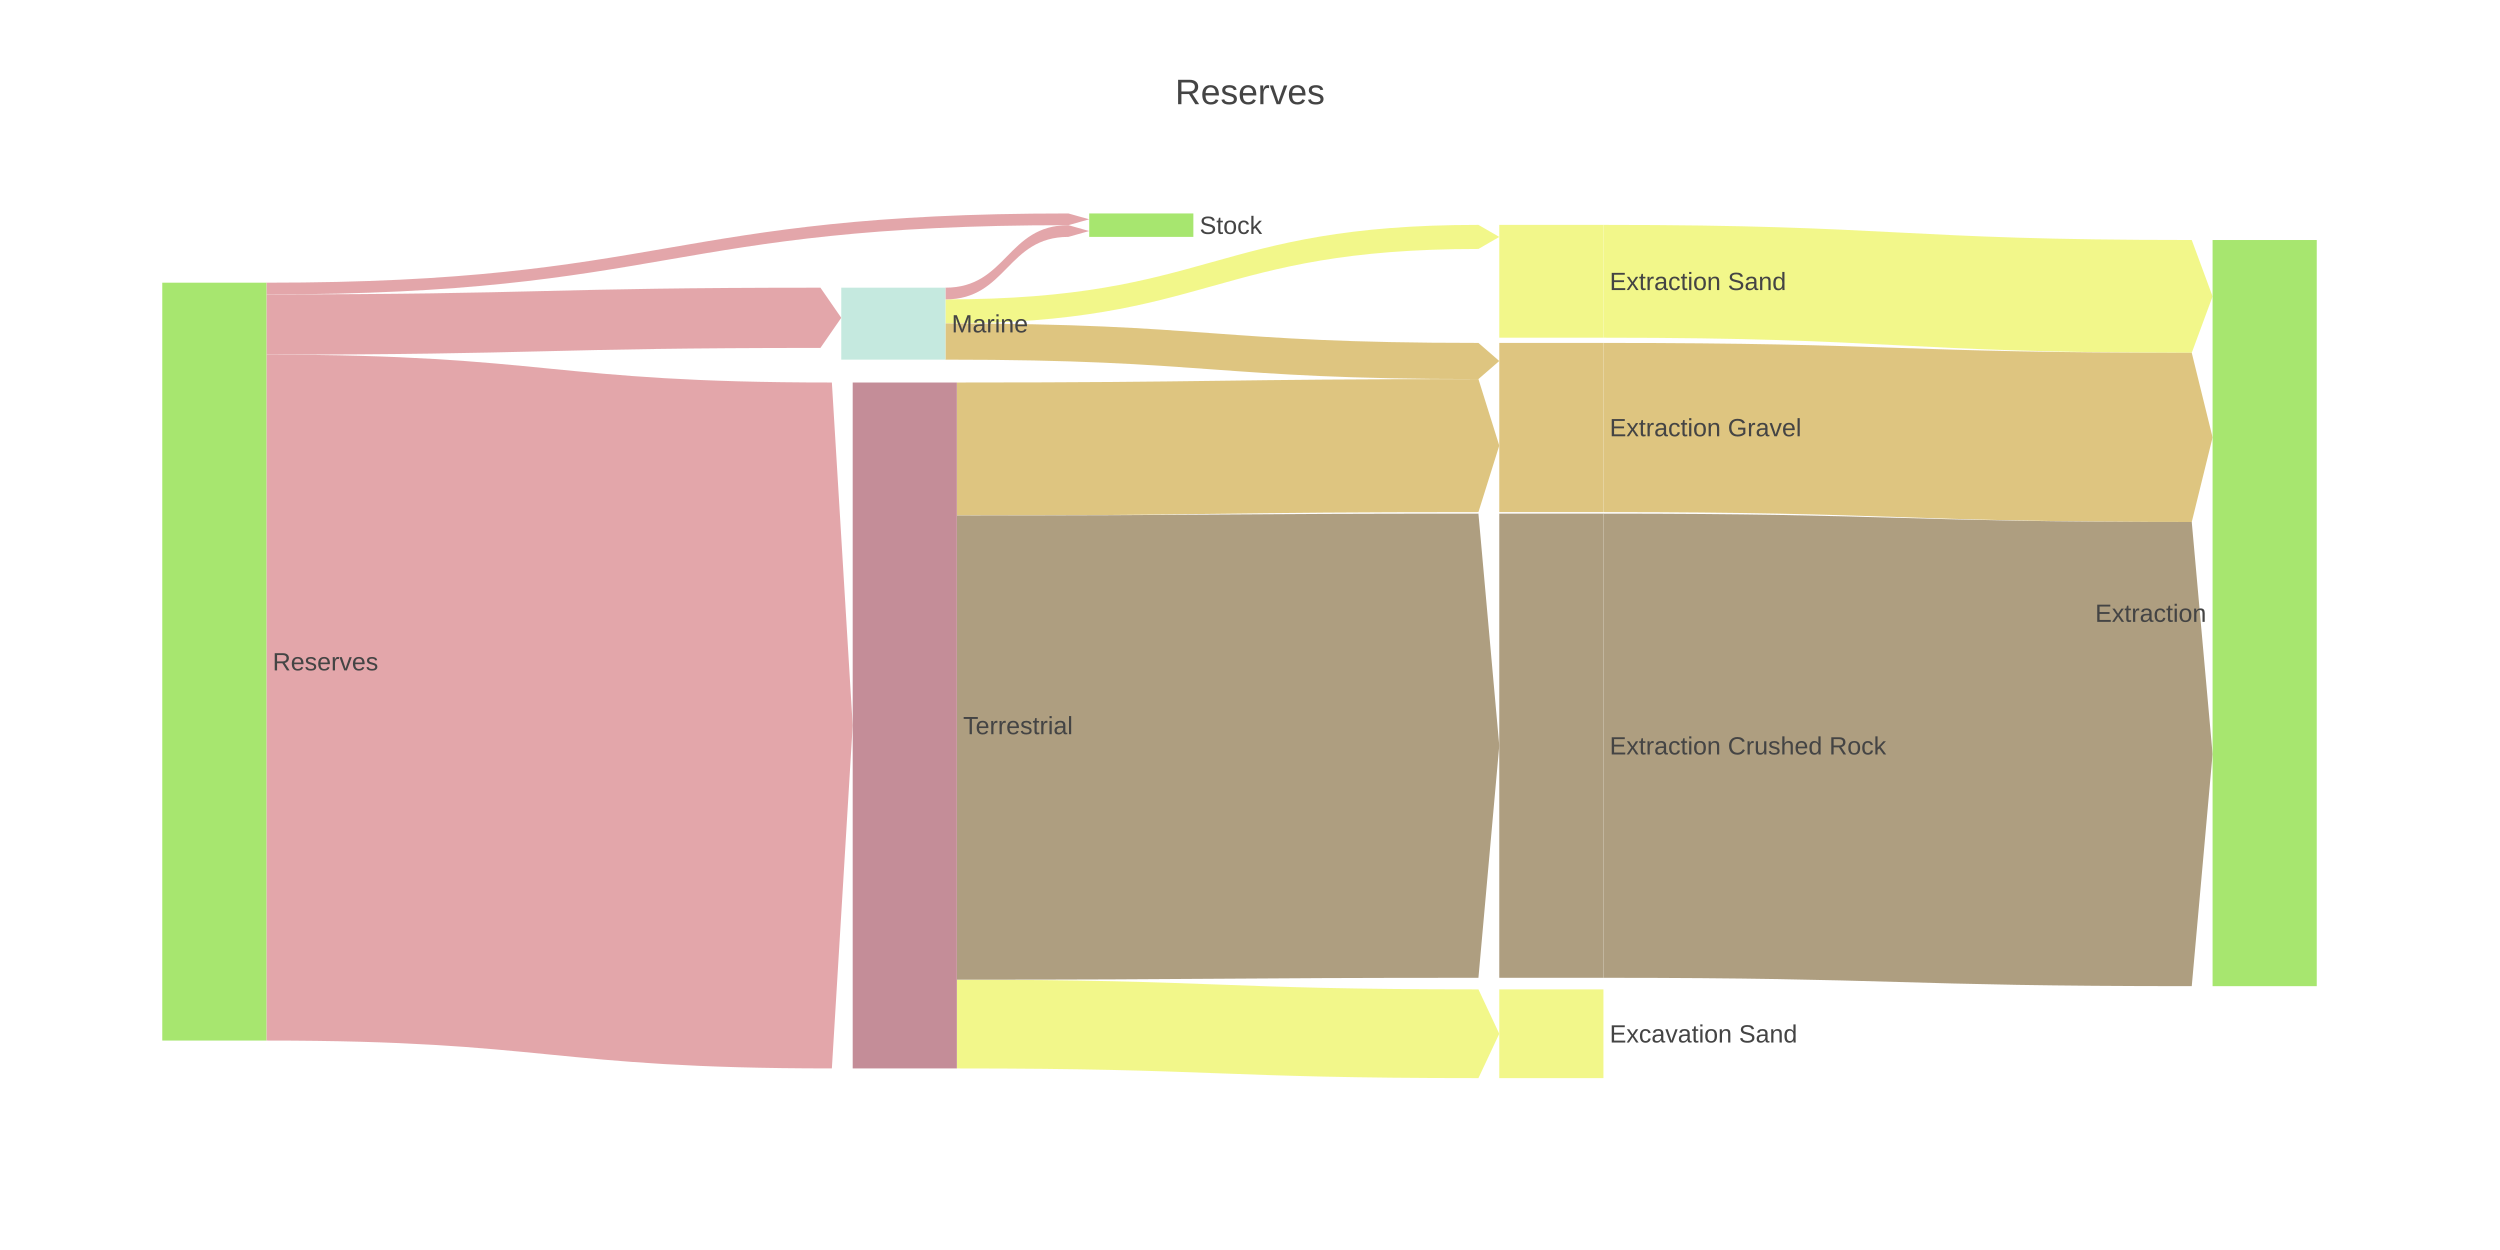
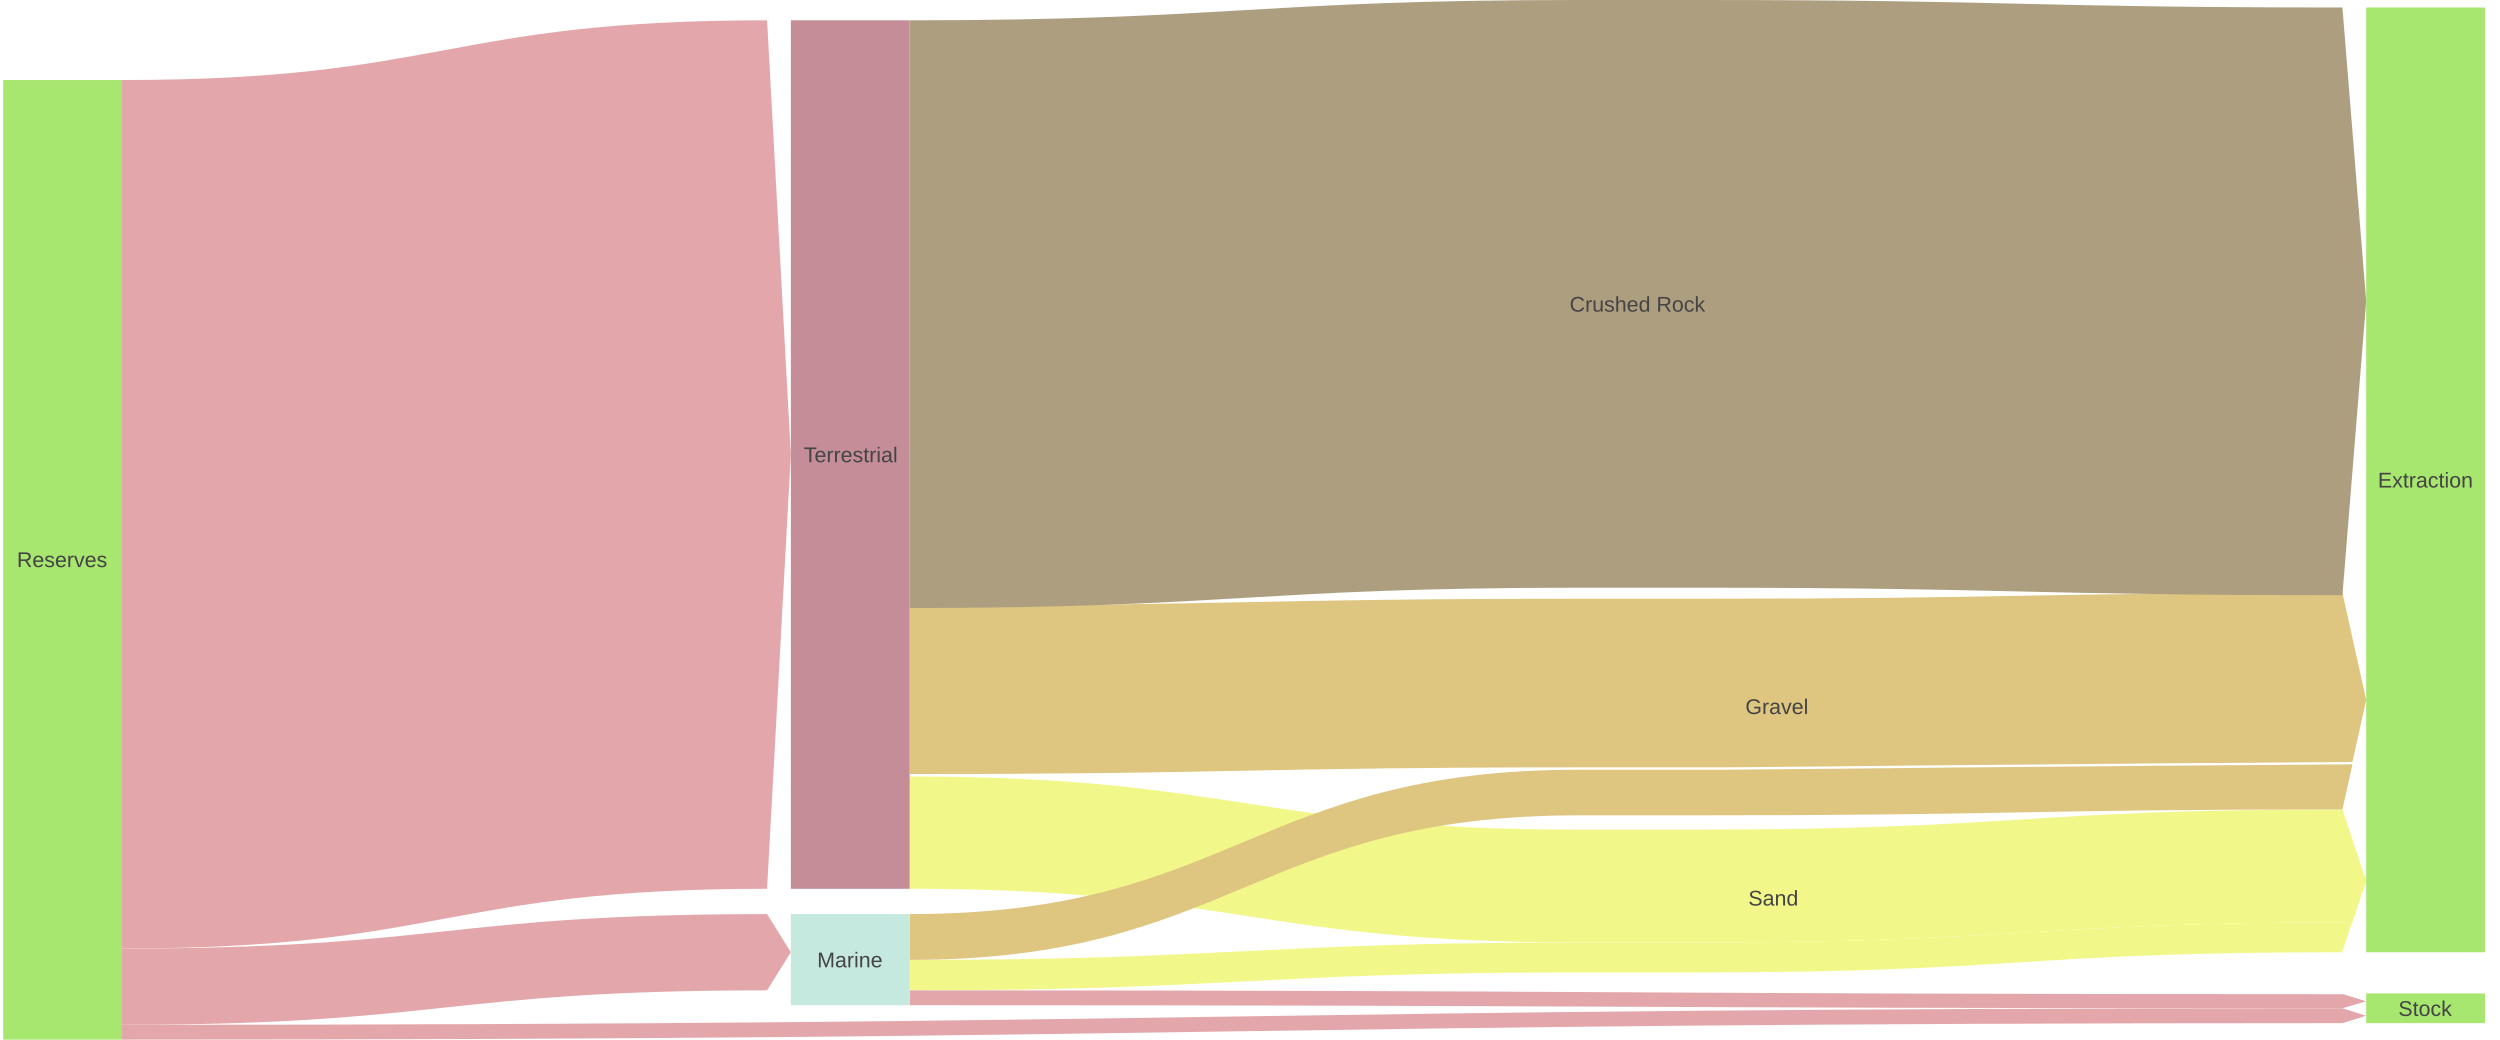
- <svg xmlns="http://www.w3.org/2000/svg" class="main-svg" width="1200" height="600" style="" viewBox="0 0 1200 600">
-   <rect x="0" y="0" width="1200" height="600" style="fill: rgb(255, 255, 255); fill-opacity: 1;" />
-   <defs id="defs-2c58c0">
-     <g class="clips" />
-     <g class="gradients" />
-     <g class="patterns" />
+ <svg xmlns="http://www.w3.org/2000/svg" class="main-svg" width="1051.856" height="437.422" viewBox="0 0 1051.856 437.422" version="1.1" id="svg33588">
+   <defs id="defs-09aa02">
+     <g class="clips" id="g33456" />
+     <g class="gradients" id="g33458" />
+     <g class="patterns" id="g33460" />
  </defs>
-   <g class="bglayer" />
-   <g class="layer-below">
-     <g class="imagelayer" />
-     <g class="shapelayer" />
-   </g>
-   <g class="cartesianlayer" />
-   <g class="polarlayer" />
-   <g class="smithlayer" />
-   <g class="ternarylayer" />
-   <g class="geolayer" />
-   <g class="funnelarealayer" />
-   <g class="pielayer" />
-   <g class="iciclelayer" />
-   <g class="treemaplayer" />
-   <g class="sunburstlayer" />
-   <g class="glimages" />
-   <g class="sankey" style="box-sizing: content-box; position: absolute; left: 0px; shape-rendering: geometricprecision; pointer-events: auto;" transform="translate(80,100)matrix(1 0 0 1 0 0)">
-     <g class="sankey-links" style="fill: none;">
-       <path class="sankey-link" style="stroke: rgb(68, 68, 68); stroke-opacity: 1; fill: rgb(242, 247, 138); fill-opacity: 1; stroke-width: 0px; opacity: 1;" d="M379.296,370.251C504.472,370.251 504.472,374.904 629.648,374.904L639.648,396.201L629.648,417.497C504.472,417.497 504.472,412.845 379.296,412.845Z" />
-       <path class="sankey-link" style="stroke: rgb(68, 68, 68); stroke-opacity: 1; fill: rgb(222, 197, 128); fill-opacity: 1; stroke-width: 0px; opacity: 1;" d="M379.296,83.607C504.472,83.607 504.472,81.961 629.648,81.961L639.648,113.884L629.648,145.807C504.472,145.807 504.472,147.452 379.296,147.452Z" />
-       <path class="sankey-link" style="stroke: rgb(68, 68, 68); stroke-opacity: 1; fill: rgb(174, 158, 128); fill-opacity: 1; stroke-width: 0px; opacity: 1;" d="M379.296,147.452C504.472,147.452 504.472,146.543 629.648,146.543L639.648,257.942L629.648,369.342C504.472,369.342 504.472,370.251 379.296,370.251Z" />
-       <path class="sankey-link" style="stroke: rgb(68, 68, 68); stroke-opacity: 1; fill: rgb(242, 247, 138); fill-opacity: 1; stroke-width: 0px; opacity: 1;" d="M373.803,43.714C501.725,43.714 501.725,7.944 629.648,7.944L639.648,13.721L629.648,19.498C501.725,19.498 501.725,55.268 373.803,55.268Z" />
-       <path class="sankey-link" style="stroke: rgb(68, 68, 68); stroke-opacity: 1; fill: rgb(222, 197, 128); fill-opacity: 1; stroke-width: 0px; opacity: 1;" d="M373.803,55.268C501.725,55.268 501.725,64.602 629.648,64.602L639.648,73.281L629.648,81.961C501.725,81.961 501.725,72.628 373.803,72.628Z" />
-       <path class="sankey-link" style="stroke: rgb(68, 68, 68); stroke-opacity: 1; fill: rgb(242, 247, 138); fill-opacity: 1; stroke-width: 0px; opacity: 1;" d="M689.648,7.944C830.845,7.944 830.845,15.207 972.042,15.207L982.042,42.281L972.042,69.354C830.845,69.354 830.845,62.091 689.648,62.091Z" />
-       <path class="sankey-link" style="stroke: rgb(68, 68, 68); stroke-opacity: 1; fill: rgb(222, 197, 128); fill-opacity: 1; stroke-width: 0px; opacity: 1;" d="M689.648,64.602C830.845,64.602 830.845,69.354 972.042,69.354L982.042,109.957L972.042,150.559C830.845,150.559 830.845,145.807 689.648,145.807Z" />
-       <path class="sankey-link" style="stroke: rgb(68, 68, 68); stroke-opacity: 1; fill: rgb(174, 158, 128); fill-opacity: 1; stroke-width: 0px; opacity: 1;" d="M689.648,146.543C830.845,146.543 830.845,150.559 972.042,150.559L982.042,261.959L972.042,373.358C830.845,373.358 830.845,369.342 689.648,369.342Z" />
-       <path class="sankey-link" style="stroke: rgb(68, 68, 68); stroke-opacity: 1; fill: rgb(227, 166, 170); fill-opacity: 1; stroke-width: 0px; opacity: 1;" d="M47.887,70.233C183.592,70.233 183.592,83.607 319.296,83.607L329.296,248.226L319.296,412.845C183.592,412.845 183.592,399.47 47.887,399.47Z" />
-       <path class="sankey-link" style="stroke: rgb(68, 68, 68); stroke-opacity: 1; fill: rgb(227, 166, 170); fill-opacity: 1; stroke-width: 0px; opacity: 1;" d="M47.887,41.319C180.845,41.319 180.845,38.086 313.803,38.086L323.803,52.543L313.803,67C180.845,67 180.845,70.233 47.887,70.233Z" />
-       <path class="sankey-link" style="stroke: rgb(68, 68, 68); stroke-opacity: 1; fill: rgb(227, 166, 170); fill-opacity: 1; stroke-width: 0px; opacity: 1;" d="M47.887,35.691C240.352,35.691 240.352,2.454 432.817,2.454L442.817,5.268L432.817,8.082C240.352,8.082 240.352,41.319 47.887,41.319Z" />
-       <path class="sankey-link" style="stroke: rgb(68, 68, 68); stroke-opacity: 1; fill: rgb(227, 166, 170); fill-opacity: 1; stroke-width: 0px; opacity: 1;" d="M373.803,38.086C403.31,38.086 403.31,8.082 432.817,8.082L442.817,10.896L432.817,13.71C403.31,13.71 403.31,43.714 373.803,43.714Z" />
-     </g>
-     <g class="sankey-node-set" style="cursor: move;">
-       <g class="sankey-node" transform="translate(329.296,83.607)" style="opacity: 1;">
-         <rect class="node-rect" width="50" height="329.237" style="stroke-width: 0px; stroke: rgb(68, 68, 68); stroke-opacity: 1; fill: rgb(196, 141, 152); fill-opacity: 1;" />
-         <text class="node-label" style="cursor: default; font-family: TOBESTRIPPEDOpen SansTOBESTRIPPED, verdana, arial, sans-serif; font-size: 12px; fill: rgb(68, 68, 68); fill-opacity: 1; white-space: pre; text-shadow: rgb(255, 255, 255) 1px 1px 1px, rgb(255, 255, 255) -1px -1px 1px, rgb(255, 255, 255) 1px -1px 1px, rgb(255, 255, 255) -1px 1px 1px;" data-notex="1" x="0" y="0" text-anchor="start" transform="translate(53,168.8187)">Terrestrial</text>
-       </g>
-       <g class="sankey-node" transform="translate(323.803,38.086)" style="opacity: 1;">
-         <rect class="node-rect" width="50" height="34.542" style="stroke-width: 0px; stroke: rgb(68, 68, 68); stroke-opacity: 1; fill: rgb(197, 233, 223); fill-opacity: 1;" />
-         <text class="node-label" style="cursor: default; font-family: TOBESTRIPPEDOpen SansTOBESTRIPPED, verdana, arial, sans-serif; font-size: 12px; fill: rgb(68, 68, 68); fill-opacity: 1; white-space: pre; text-shadow: rgb(255, 255, 255) 1px 1px 1px, rgb(255, 255, 255) -1px -1px 1px, rgb(255, 255, 255) 1px -1px 1px, rgb(255, 255, 255) -1px 1px 1px;" data-notex="1" x="0" y="0" text-anchor="start" transform="translate(53,21.47077)">Marine</text>
-       </g>
-       <g class="sankey-node" transform="translate(639.648,7.944)" style="opacity: 1;">
-         <rect class="node-rect" width="50" height="54.147" style="stroke-width: 0px; stroke: rgb(68, 68, 68); stroke-opacity: 1; fill: rgb(242, 247, 138); fill-opacity: 1;" />
-         <text class="node-label" style="cursor: default; font-family: TOBESTRIPPEDOpen SansTOBESTRIPPED, verdana, arial, sans-serif; font-size: 12px; fill: rgb(68, 68, 68); fill-opacity: 1; white-space: pre; text-shadow: rgb(255, 255, 255) 1px 1px 1px, rgb(255, 255, 255) -1px -1px 1px, rgb(255, 255, 255) 1px -1px 1px, rgb(255, 255, 255) -1px 1px 1px;" data-notex="1" x="0" y="0" text-anchor="start" transform="translate(53,31.27359)">Extraction Sand</text>
-       </g>
-       <g class="sankey-node" transform="translate(639.648,64.602)" style="opacity: 1;">
-         <rect class="node-rect" width="50" height="81.205" style="stroke-width: 0px; stroke: rgb(68, 68, 68); stroke-opacity: 1; fill: rgb(222, 197, 128); fill-opacity: 1;" />
-         <text class="node-label" style="cursor: default; font-family: TOBESTRIPPEDOpen SansTOBESTRIPPED, verdana, arial, sans-serif; font-size: 12px; fill: rgb(68, 68, 68); fill-opacity: 1; white-space: pre; text-shadow: rgb(255, 255, 255) 1px 1px 1px, rgb(255, 255, 255) -1px -1px 1px, rgb(255, 255, 255) 1px -1px 1px, rgb(255, 255, 255) -1px 1px 1px;" data-notex="1" x="0" y="0" text-anchor="start" transform="translate(53,44.80256)">Extraction Gravel</text>
-       </g>
-       <g class="sankey-node" transform="translate(639.648,146.543)" style="opacity: 1;">
-         <rect class="node-rect" width="50" height="222.799" style="stroke-width: 0px; stroke: rgb(68, 68, 68); stroke-opacity: 1; fill: rgb(174, 158, 128); fill-opacity: 1;" />
-         <text class="node-label" style="cursor: default; font-family: TOBESTRIPPEDOpen SansTOBESTRIPPED, verdana, arial, sans-serif; font-size: 12px; fill: rgb(68, 68, 68); fill-opacity: 1; white-space: pre; text-shadow: rgb(255, 255, 255) 1px 1px 1px, rgb(255, 255, 255) -1px -1px 1px, rgb(255, 255, 255) 1px -1px 1px, rgb(255, 255, 255) -1px 1px 1px;" data-notex="1" x="0" y="0" text-anchor="start" transform="translate(53,115.5995)">Extraction Crushed Rock</text>
-       </g>
-       <g class="sankey-node" transform="translate(-2.113,35.691)" style="opacity: 1;">
-         <rect class="node-rect" width="50" height="363.779" style="stroke-width: 0px; stroke: rgb(68, 68, 68); stroke-opacity: 1; fill: rgb(167, 230, 111); fill-opacity: 1;" />
-         <text class="node-label" style="cursor: default; font-family: TOBESTRIPPEDOpen SansTOBESTRIPPED, verdana, arial, sans-serif; font-size: 12px; fill: rgb(68, 68, 68); fill-opacity: 1; white-space: pre; text-shadow: rgb(255, 255, 255) 1px 1px 1px, rgb(255, 255, 255) -1px -1px 1px, rgb(255, 255, 255) 1px -1px 1px, rgb(255, 255, 255) -1px 1px 1px;" data-notex="1" x="0" y="0" text-anchor="start" transform="translate(53,186.0895)">Reserves</text>
-       </g>
-       <g class="sankey-node" transform="translate(639.648,374.904)" style="opacity: 1;">
-         <rect class="node-rect" width="50" height="42.593" style="stroke-width: 0px; stroke: rgb(68, 68, 68); stroke-opacity: 1; fill: rgb(242, 247, 138); fill-opacity: 1;" />
-         <text class="node-label" style="cursor: default; font-family: TOBESTRIPPEDOpen SansTOBESTRIPPED, verdana, arial, sans-serif; font-size: 12px; fill: rgb(68, 68, 68); fill-opacity: 1; white-space: pre; text-shadow: rgb(255, 255, 255) 1px 1px 1px, rgb(255, 255, 255) -1px -1px 1px, rgb(255, 255, 255) 1px -1px 1px, rgb(255, 255, 255) -1px 1px 1px;" data-notex="1" x="0" y="0" text-anchor="start" transform="translate(53,25.49661)">Excavation Sand</text>
-       </g>
-       <g class="sankey-node" transform="translate(982.042,15.207)" style="opacity: 1;">
-         <rect class="node-rect" width="50" height="358.151" style="stroke-width: 0px; stroke: rgb(68, 68, 68); stroke-opacity: 1; fill: rgb(167, 230, 111); fill-opacity: 1;" />
-         <text class="node-label" style="cursor: default; font-family: TOBESTRIPPEDOpen SansTOBESTRIPPED, verdana, arial, sans-serif; font-size: 12px; fill: rgb(68, 68, 68); fill-opacity: 1; white-space: pre; text-shadow: rgb(255, 255, 255) 1px 1px 1px, rgb(255, 255, 255) -1px -1px 1px, rgb(255, 255, 255) 1px -1px 1px, rgb(255, 255, 255) -1px 1px 1px;" data-notex="1" x="0" y="0" text-anchor="end" transform="translate(-3,183.2756)">Extraction</text>
-       </g>
-       <g class="sankey-node" transform="translate(442.817,2.454)" style="opacity: 1;">
-         <rect class="node-rect" width="50" height="11.255" style="stroke-width: 0px; stroke: rgb(68, 68, 68); stroke-opacity: 1; fill: rgb(167, 230, 111); fill-opacity: 1;" />
-         <text class="node-label" style="cursor: default; font-family: TOBESTRIPPEDOpen SansTOBESTRIPPED, verdana, arial, sans-serif; font-size: 12px; fill: rgb(68, 68, 68); fill-opacity: 1; white-space: pre; text-shadow: rgb(255, 255, 255) 1px 1px 1px, rgb(255, 255, 255) -1px -1px 1px, rgb(255, 255, 255) 1px -1px 1px, rgb(255, 255, 255) -1px 1px 1px;" data-notex="1" x="0" y="0" text-anchor="start" transform="translate(53,9.827744)">Stock</text>
-       </g>
-     </g>
-   </g>
-   <defs id="topdefs-2c58c0">
-     <g class="clips" />
+   <path id="path33493" style="fill:#f2f78a;fill-opacity:1;stroke:#444444;stroke-width:0px;stroke-opacity:1" class="sankey-link" d="m 382.742,326.684 v 47.273 c 135.704,0 145.809,22.59 281.514,22.59 0,0 0,0.002 0,0.002 h 49.895 l 0.002,-47.494 h -50.002 c -135.704,0 -145.704,-22.371 -281.408,-22.371 z m 331.41,22.371 v 47.494 h 0.104 0.002 c 135.07,0 141.635,-8.433 275.504,-8.512 l 5.801,-17.43 -10.002,-30.049 c -135.704,0 -135.704,8.496 -271.408,8.496 z" />
+   <path id="path33495" style="fill:#dec580;fill-opacity:1;stroke:#444444;stroke-width:0px;stroke-opacity:1" class="sankey-link" d="m 985.561,249.43 c -135.704,0 -135.704,2.49 -271.408,2.49 v 70.939 h 12.027 0.004 c 0,0 164.793,-1.673 263.586,-2.268 l 5.791,-26.098 z m -321.41,2.49 c -135.704,0 -145.704,2.902 -281.408,2.902 v 70.861 c 135.704,0 145.538,-2.824 281.242,-2.824 h 0.17 -0.004 50 v -70.939 z" />
+   <path id="path33497" style="fill:#ae9e80;fill-opacity:1;stroke:#444444;stroke-width:0px;stroke-opacity:1" class="sankey-link" d="m 664.151,5e-7 c -135.704,0 -145.704,8.541 -281.408,8.541 V 255.822 c 135.704,0 145.704,-8.541 281.408,-8.541 h 50 V 5e-7 Z m 50.002,0 V 247.281 c 135.704,0 135.704,3.148 271.408,3.148 l 10,-123.641 -10,-123.641 C 849.856,3.148 849.857,4.9999998e-7 714.153,5e-7 Z" />
+   <path id="path33499" style="fill:#f2f78a;fill-opacity:1;stroke:#444444;stroke-width:0px;stroke-opacity:1" class="sankey-link" d="m 989.653,388.037 c -133.869,0.079 -140.432,8.512 -275.502,8.512 v 12.602 c 135.592,-0.005 135.636,-8.496 271.303,-8.496 z m -325.397,8.51 c -135.704,0 -145.809,7.316 -281.514,7.316 v 12.824 c 135.704,0 145.704,-7.535 281.406,-7.535 h 0.002 49.893 v -12.604 h -49.787 z m 49.789,0.002 v 12.602 h 0.104 v -12.602 z" />
+   <path id="path33501" style="fill:#dec580;fill-opacity:1;stroke:#444444;stroke-width:0px;stroke-opacity:1" class="sankey-link" d="m 989.772,321.592 c -98.793,0.595 -263.586,2.268 -263.586,2.268 h -12.025 v 19.188 c 135.704,0 135.704,-2.488 271.408,-2.488 z m -325.787,2.268 c -135.704,0 -145.538,60.736 -281.242,60.736 v 19.268 c 135.704,0 145.704,-60.816 281.408,-60.816 l -9e-5,-19.188 z m 0.17,0 v 19.188 h 50.006 l -0.006,-19.188 h -0.004 z" />
+   <path class="sankey-link" style="fill:#e3a6aa;fill-opacity:1;stroke:#444444;stroke-width:0px;stroke-opacity:1" d="m 51.335,33.668 c 135.704,0 135.704,-25.128 271.408,-25.128 l 10,182.708 -10,182.708 c -135.704,0 -135.704,25.128 -271.408,25.128 z" id="path33509" />
+   <path class="sankey-link" style="fill:#e3a6aa;fill-opacity:1;stroke:#444444;stroke-width:0px;stroke-opacity:1" d="m 51.335,399.085 c 135.704,0 135.704,-14.489 271.408,-14.489 l 10,16.046 -10,16.046 c -135.704,0 -135.704,14.489 -271.408,14.489 z" id="path33511" />
+   <rect class="node-rect" width="50" height="12.492" style="fill:#a7e66f;fill-opacity:1;stroke:#444444;stroke-width:0px;stroke-opacity:1" id="rect33561" x="995.56" y="417.986" />
+   <path class="sankey-link" style="fill:#e3a6aa;fill-opacity:1;stroke:#444444;stroke-width:0px;stroke-opacity:1" d="m 51.335,431.176 c 467.113,0 467.113,-6.944 934.225,-6.944 l 10,3.123 -10,3.123 c -467.113,0 -467.113,6.944 -934.225,6.944 z" id="path33513" />
+   <path class="sankey-link" style="fill:#e3a6aa;fill-opacity:1;stroke:#444444;stroke-width:0px;stroke-opacity:1" d="m 382.743,416.687 c 301.408,0 301.746,1.61 603.155,1.61 l 9.613,2.994 -9.951,2.942 c -301.408,0 -301.408,-1.299 -602.817,-1.299 z" id="path33515" />
+   <rect class="node-rect" width="50" height="365.417" style="fill:#c48d98;fill-opacity:1;stroke:#444444;stroke-width:0px;stroke-opacity:1" id="rect33519" x="332.743" y="8.54" />
+   <text class="node-label" style="font-size:9px;font-family:'Liberation Sans';white-space:pre;fill:#444444;fill-opacity:1" data-notex="1" x="338.19" y="194.465" text-anchor="start" id="text33521">Terrestrial</text>
+   <rect class="node-rect" width="50" height="38.337" style="fill:#c5e9df;fill-opacity:1;stroke:#444444;stroke-width:0px;stroke-opacity:1" id="rect33525" x="332.743" y="384.596" />
+   <text class="node-label" style="font-size:9px;font-family:'Liberation Sans';white-space:pre;fill:#444444;fill-opacity:1" data-notex="1" x="343.819" y="406.982" text-anchor="start" id="text33527">Marine</text>
+   <text class="node-label" style="font-size:9px;font-family:'Liberation Sans';white-space:pre;fill:#444444;fill-opacity:1" data-notex="1" x="735.611" y="381.004" text-anchor="start" id="text33533">Sand</text>
+   <text class="node-label" style="font-size:9px;font-family:'Liberation Sans';white-space:pre;fill:#444444;fill-opacity:1" data-notex="1" x="734.349" y="300.433" text-anchor="start" id="text33539">Gravel</text>
+   <text class="node-label" style="font-size:9px;font-family:'Liberation Sans';white-space:pre;fill:#444444;fill-opacity:1" data-notex="1" x="660.405" y="131.128" text-anchor="start" id="text33545">Crushed Rock</text>
+   <rect class="node-rect" width="50" height="403.754" style="fill:#a7e66f;fill-opacity:1;stroke:#444444;stroke-width:0px;stroke-opacity:1" id="rect33549" x="1.334" y="33.668" />
+   <text class="node-label" style="font-size:9px;font-family:'Liberation Sans';white-space:pre;fill:#444444;fill-opacity:1" data-notex="1" x="7.122" y="238.597" text-anchor="start" id="text33551">Reserves</text>
+   <rect class="node-rect" width="50" height="397.508" style="fill:#a7e66f;fill-opacity:1;stroke:#444444;stroke-width:0px;stroke-opacity:1" id="rect33555" x="995.56" y="3.147" />
+   <text class="node-label" style="font-size:9px;font-family:'Liberation Sans';white-space:pre;fill:#444444;fill-opacity:1" data-notex="1" x="1040.492" y="205.118" text-anchor="end" id="text33557">Extraction</text>
+   <text class="node-label" style="font-size:9px;font-family:'Liberation Sans';white-space:pre;fill:#444444;fill-opacity:1" data-notex="1" x="1031.603" y="427.449" text-anchor="end" id="text33563">Stock</text>
+   <defs id="topdefs-09aa02">
+     <g class="clips" id="g33571" />
  </defs>
-   <g class="layer-above">
-     <g class="imagelayer" />
-     <g class="shapelayer" />
-   </g>
-   <g class="infolayer">
-     <g class="g-gtitle">
-       <text class="gtitle" style="font-family: TOBESTRIPPEDOpen SansTOBESTRIPPED, verdana, arial, sans-serif; font-size: 17px; fill: rgb(68, 68, 68); opacity: 1; font-weight: normal; white-space: pre;" x="600" y="50" text-anchor="middle" dy="0em">Reserves</text>
-     </g>
-     <g class="first-render" />
+   <g class="layer-above" id="g33578" transform="translate(-76.55257,-81.63086)">
+     <g class="imagelayer" id="g33574" />
+     <g class="shapelayer" id="g33576" />
  </g>
</svg>
